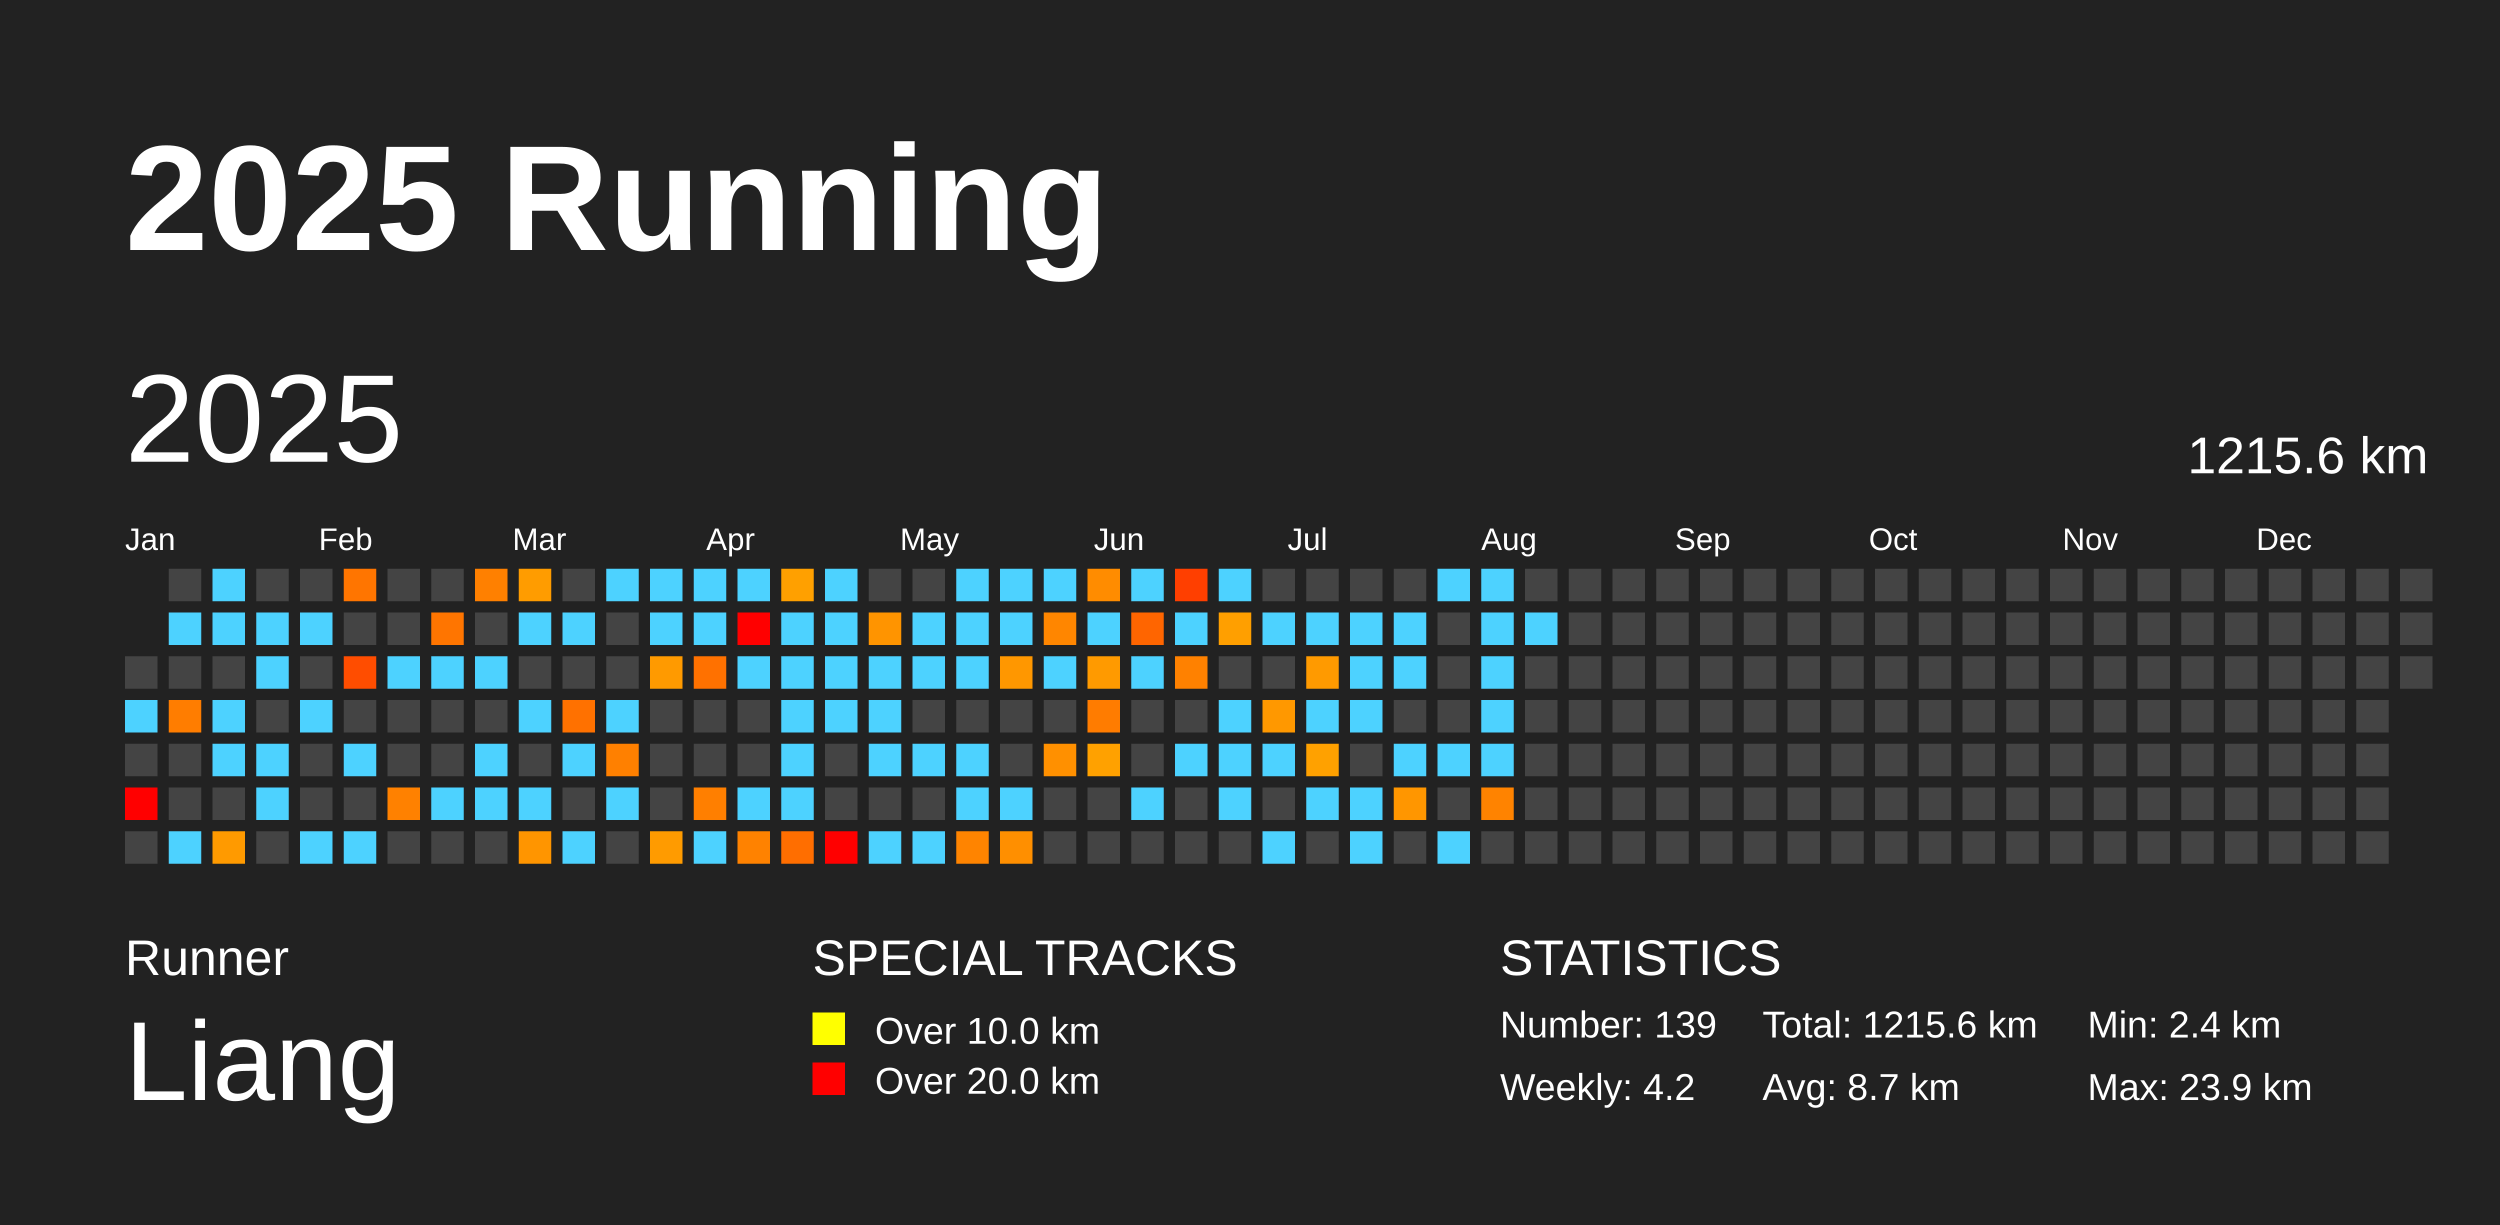
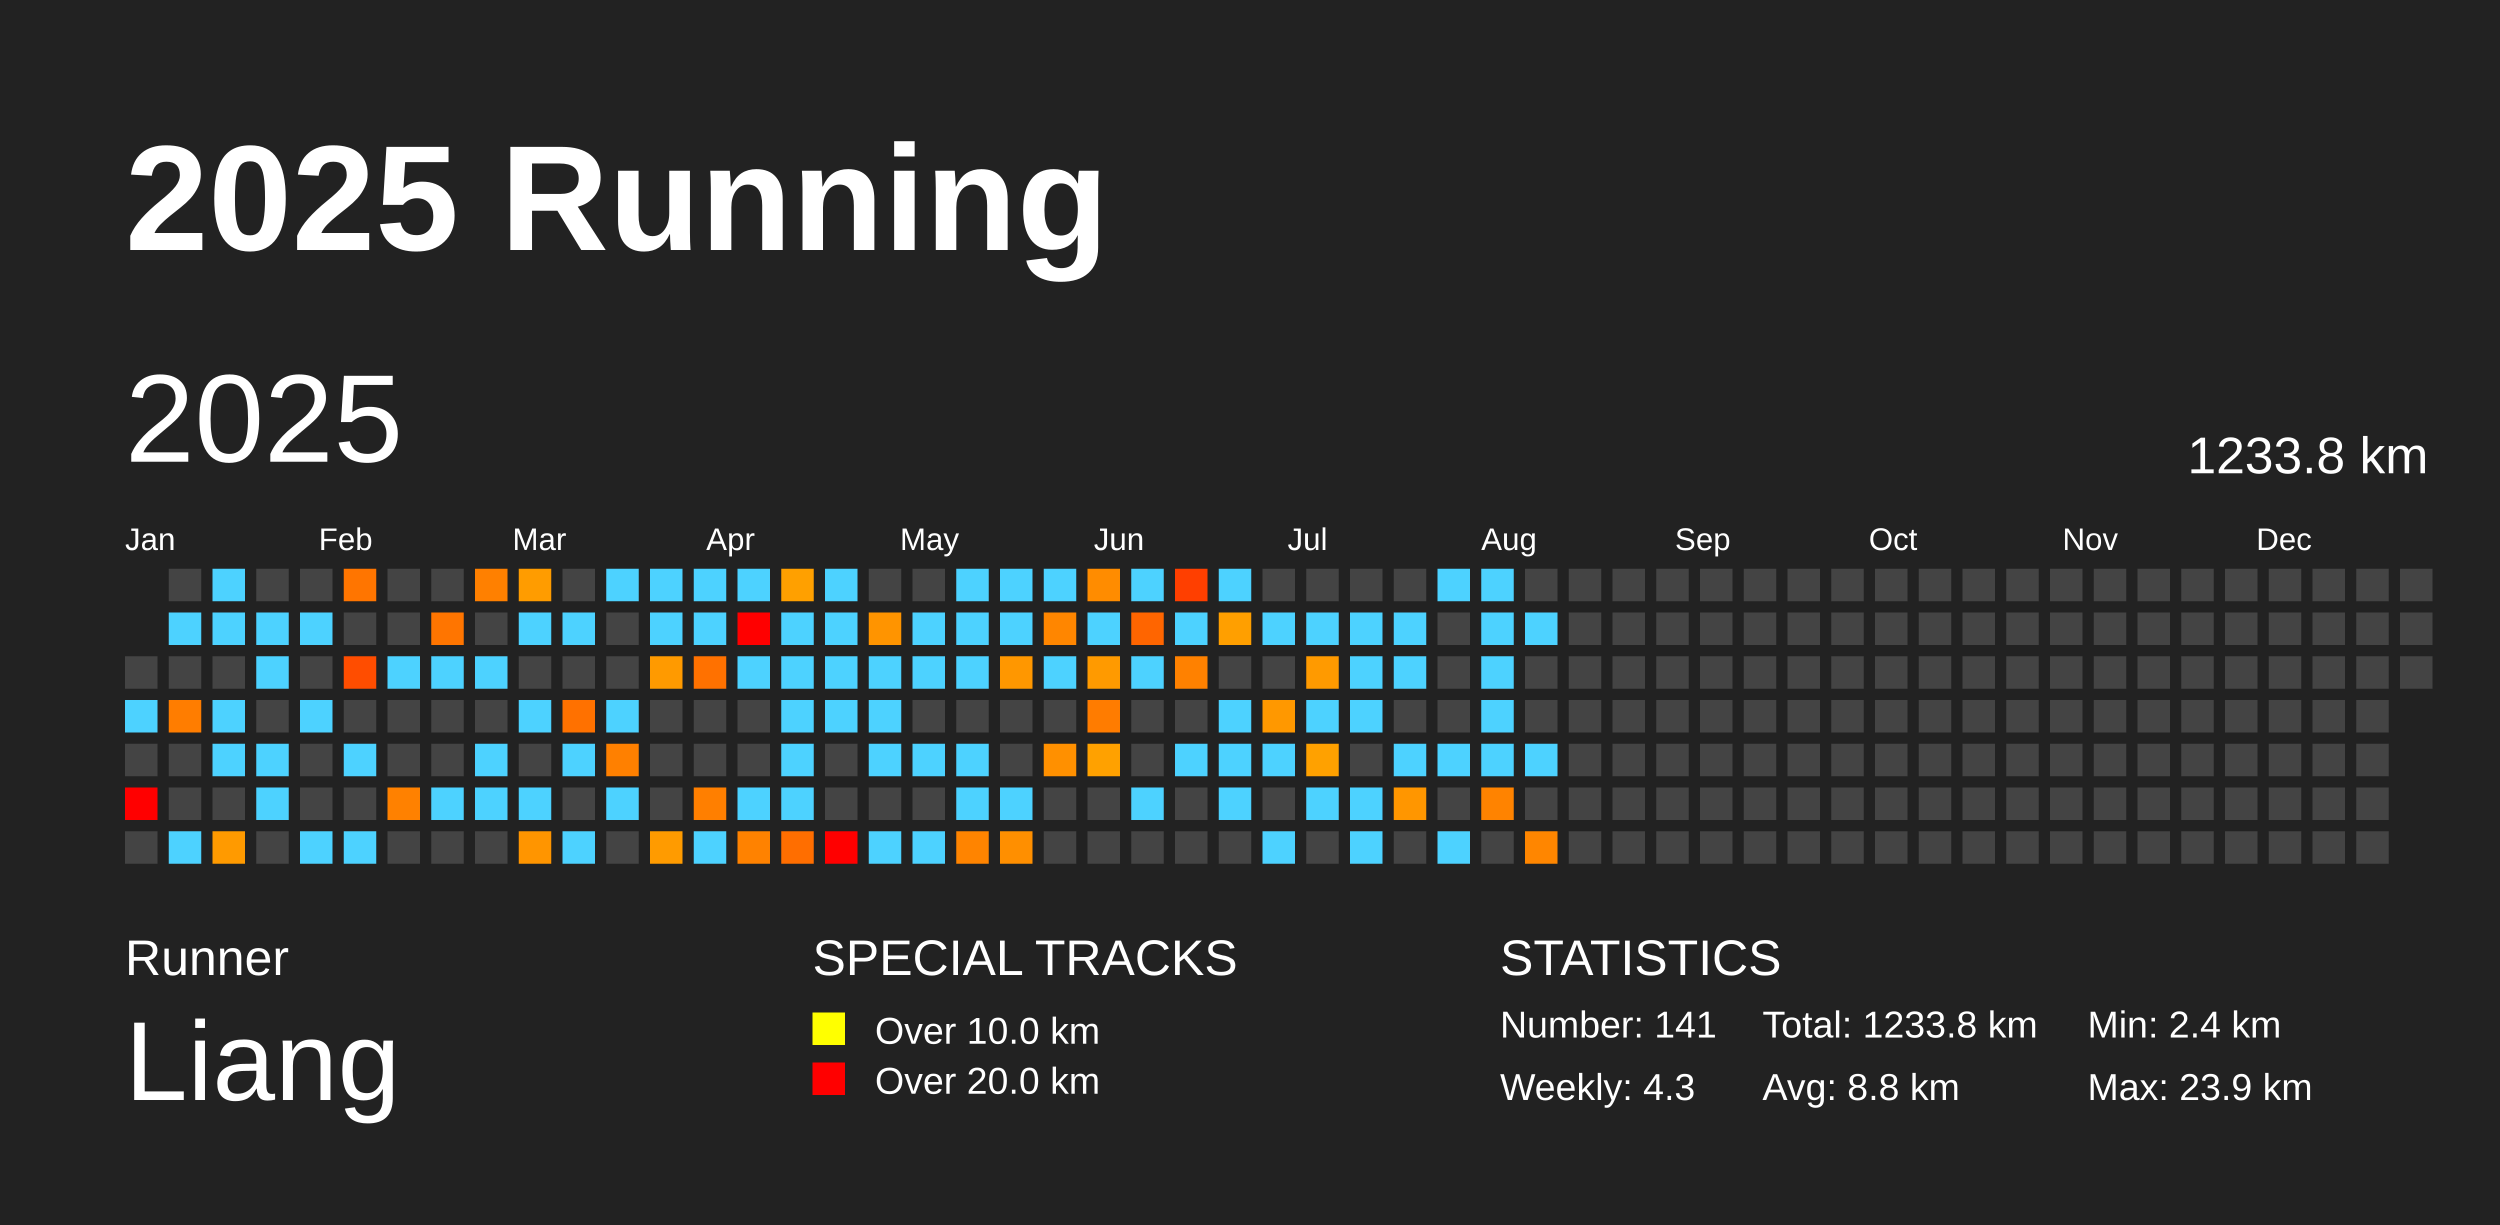
<svg xmlns="http://www.w3.org/2000/svg" baseProfile="full" height="98mm" version="1.1" viewBox="0,0,200,98" width="200mm">
  <defs />
  <rect fill="#222222" height="98" width="200" x="0" y="0" />
  <text fill="#FFFFFF" style="font-size:12px; font-family:Arial; font-weight:bold;" x="10" y="20">2025 Running</text>
  <text fill="#FFFFFF" style="font-size:4px; font-family:Arial" x="10" y="78">Runner</text>
  <text fill="#FFFFFF" style="font-size:9px; font-family:Arial" x="10" y="88">Liang</text>
  <text fill="#FFFFFF" style="font-size:4px; font-family:Arial" x="65" y="78">SPECIAL TRACKS</text>
  <rect fill="yellow" height="2.6" width="2.6" x="65" y="81" />
  <text fill="#FFFFFF" style="font-size:3px; font-family:Arial" x="70" y="83.5">Over 10.0 km</text>
  <rect fill="red" height="2.6" width="2.6" x="65" y="85" />
  <text fill="#FFFFFF" style="font-size:3px; font-family:Arial" x="70" y="87.5">Over 20.0 km</text>
  <text fill="#FFFFFF" style="font-size:4px; font-family:Arial" x="120" y="78">STATISTICS</text>
-   <text fill="#FFFFFF" style="font-size:3px; font-family:Arial" x="120" y="83">Number: 139</text>
-   <text fill="#FFFFFF" style="font-size:3px; font-family:Arial" x="120" y="88">Weekly: 4.2</text>
-   <text fill="#FFFFFF" style="font-size:3px; font-family:Arial" x="141" y="83">Total: 1215.6 km</text>
-   <text fill="#FFFFFF" style="font-size:3px; font-family:Arial" x="141" y="88">Avg: 8.7 km</text>
+   <text fill="#FFFFFF" style="font-size:3px; font-family:Arial" x="120" y="83">Number: 141</text>
+   <text fill="#FFFFFF" style="font-size:3px; font-family:Arial" x="120" y="88">Weekly: 4.3</text>
+   <text fill="#FFFFFF" style="font-size:3px; font-family:Arial" x="141" y="83">Total: 1233.8 km</text>
+   <text fill="#FFFFFF" style="font-size:3px; font-family:Arial" x="141" y="88">Avg: 8.8 km</text>
  <text fill="#FFFFFF" style="font-size:3px; font-family:Arial" x="167" y="83">Min: 2.4 km</text>
  <text fill="#FFFFFF" style="font-size:3px; font-family:Arial" x="167" y="88">Max: 23.9 km</text>
  <text dominant-baseline="hanging" fill="#FFFFFF" style="font-size:10.0px; font-family:Arial;" x="10" y="30">2025</text>
-   <text dominant-baseline="hanging" fill="#FFFFFF" style="font-size:4.125px; font-family:Arial;" x="175" y="35">1215.6 km</text>
+   <text dominant-baseline="hanging" fill="#FFFFFF" style="font-size:4.125px; font-family:Arial;" x="175" y="35">1233.8 km</text>
  <text fill="#FFFFFF" style="font-size:2.5px; font-family:Arial" x="10.0" y="44">Jan</text>
  <text fill="#FFFFFF" style="font-size:2.5px; font-family:Arial" x="25.5" y="44">Feb</text>
  <text fill="#FFFFFF" style="font-size:2.5px; font-family:Arial" x="41.0" y="44">Mar</text>
  <text fill="#FFFFFF" style="font-size:2.5px; font-family:Arial" x="56.5" y="44">Apr</text>
  <text fill="#FFFFFF" style="font-size:2.5px; font-family:Arial" x="72.0" y="44">May</text>
  <text fill="#FFFFFF" style="font-size:2.5px; font-family:Arial" x="87.5" y="44">Jun</text>
  <text fill="#FFFFFF" style="font-size:2.5px; font-family:Arial" x="103.0" y="44">Jul</text>
  <text fill="#FFFFFF" style="font-size:2.5px; font-family:Arial" x="118.5" y="44">Aug</text>
  <text fill="#FFFFFF" style="font-size:2.5px; font-family:Arial" x="134.0" y="44">Sep</text>
  <text fill="#FFFFFF" style="font-size:2.5px; font-family:Arial" x="149.5" y="44">Oct</text>
  <text fill="#FFFFFF" style="font-size:2.5px; font-family:Arial" x="165.0" y="44">Nov</text>
  <text fill="#FFFFFF" style="font-size:2.5px; font-family:Arial" x="180.5" y="44">Dec</text>
  <rect fill="#444444" height="2.6" width="2.6" x="10.0" y="52.5" />
  <rect fill="#4dd2ff" height="2.6" width="2.6" x="10.0" y="56.0" />
  <rect fill="#444444" height="2.6" width="2.6" x="10.0" y="59.5" />
  <rect fill="red" height="2.6" width="2.6" x="10.0" y="63.0" />
  <rect fill="#444444" height="2.6" width="2.6" x="10.0" y="66.5" />
  <rect fill="#444444" height="2.6" width="2.6" x="13.5" y="45.5" />
  <rect fill="#4dd2ff" height="2.6" width="2.6" x="13.5" y="49.0" />
  <rect fill="#444444" height="2.6" width="2.6" x="13.5" y="52.5" />
  <rect fill="#ff7d00" height="2.6" width="2.6" x="13.5" y="56.0" />
  <rect fill="#444444" height="2.6" width="2.6" x="13.5" y="59.5" />
  <rect fill="#444444" height="2.6" width="2.6" x="13.5" y="63.0" />
  <rect fill="#4dd2ff" height="2.6" width="2.6" x="13.5" y="66.5" />
  <rect fill="#4dd2ff" height="2.6" width="2.6" x="17.0" y="45.5" />
  <rect fill="#4dd2ff" height="2.6" width="2.6" x="17.0" y="49.0" />
  <rect fill="#444444" height="2.6" width="2.6" x="17.0" y="52.5" />
  <rect fill="#4dd2ff" height="2.6" width="2.6" x="17.0" y="56.0" />
  <rect fill="#4dd2ff" height="2.6" width="2.6" x="17.0" y="59.5" />
  <rect fill="#444444" height="2.6" width="2.6" x="17.0" y="63.0" />
  <rect fill="#ff9a00" height="2.6" width="2.6" x="17.0" y="66.5" />
  <rect fill="#444444" height="2.6" width="2.6" x="20.5" y="45.5" />
  <rect fill="#4dd2ff" height="2.6" width="2.6" x="20.5" y="49.0" />
  <rect fill="#4dd2ff" height="2.6" width="2.6" x="20.5" y="52.5" />
  <rect fill="#444444" height="2.6" width="2.6" x="20.5" y="56.0" />
  <rect fill="#4dd2ff" height="2.6" width="2.6" x="20.5" y="59.5" />
  <rect fill="#4dd2ff" height="2.6" width="2.6" x="20.5" y="63.0" />
  <rect fill="#444444" height="2.6" width="2.6" x="20.5" y="66.5" />
  <rect fill="#444444" height="2.6" width="2.6" x="24.0" y="45.5" />
  <rect fill="#4dd2ff" height="2.6" width="2.6" x="24.0" y="49.0" />
  <rect fill="#444444" height="2.6" width="2.6" x="24.0" y="52.5" />
  <rect fill="#4dd2ff" height="2.6" width="2.6" x="24.0" y="56.0" />
  <rect fill="#444444" height="2.6" width="2.6" x="24.0" y="59.5" />
  <rect fill="#444444" height="2.6" width="2.6" x="24.0" y="63.0" />
  <rect fill="#4dd2ff" height="2.6" width="2.6" x="24.0" y="66.5" />
  <rect fill="#ff7500" height="2.6" width="2.6" x="27.5" y="45.5" />
  <rect fill="#444444" height="2.6" width="2.6" x="27.5" y="49.0" />
  <rect fill="#ff4d00" height="2.6" width="2.6" x="27.5" y="52.5" />
  <rect fill="#444444" height="2.6" width="2.6" x="27.5" y="56.0" />
  <rect fill="#4dd2ff" height="2.6" width="2.6" x="27.5" y="59.5" />
  <rect fill="#444444" height="2.6" width="2.6" x="27.5" y="63.0" />
  <rect fill="#4dd2ff" height="2.6" width="2.6" x="27.5" y="66.5" />
  <rect fill="#444444" height="2.6" width="2.6" x="31.0" y="45.5" />
  <rect fill="#444444" height="2.6" width="2.6" x="31.0" y="49.0" />
  <rect fill="#4dd2ff" height="2.6" width="2.6" x="31.0" y="52.5" />
  <rect fill="#444444" height="2.6" width="2.6" x="31.0" y="56.0" />
  <rect fill="#444444" height="2.6" width="2.6" x="31.0" y="59.5" />
  <rect fill="#ff8100" height="2.6" width="2.6" x="31.0" y="63.0" />
  <rect fill="#444444" height="2.6" width="2.6" x="31.0" y="66.5" />
  <rect fill="#444444" height="2.6" width="2.6" x="34.5" y="45.5" />
  <rect fill="#ff7500" height="2.6" width="2.6" x="34.5" y="49.0" />
  <rect fill="#4dd2ff" height="2.6" width="2.6" x="34.5" y="52.5" />
  <rect fill="#444444" height="2.6" width="2.6" x="34.5" y="56.0" />
  <rect fill="#444444" height="2.6" width="2.6" x="34.5" y="59.5" />
  <rect fill="#4dd2ff" height="2.6" width="2.6" x="34.5" y="63.0" />
  <rect fill="#444444" height="2.6" width="2.6" x="34.5" y="66.5" />
  <rect fill="#ff8000" height="2.6" width="2.6" x="38.0" y="45.5" />
  <rect fill="#444444" height="2.6" width="2.6" x="38.0" y="49.0" />
  <rect fill="#4dd2ff" height="2.6" width="2.6" x="38.0" y="52.5" />
  <rect fill="#444444" height="2.6" width="2.6" x="38.0" y="56.0" />
  <rect fill="#4dd2ff" height="2.6" width="2.6" x="38.0" y="59.5" />
  <rect fill="#4dd2ff" height="2.6" width="2.6" x="38.0" y="63.0" />
  <rect fill="#444444" height="2.6" width="2.6" x="38.0" y="66.5" />
  <rect fill="#ff9c00" height="2.6" width="2.6" x="41.5" y="45.5" />
  <rect fill="#4dd2ff" height="2.6" width="2.6" x="41.5" y="49.0" />
  <rect fill="#444444" height="2.6" width="2.6" x="41.5" y="52.5" />
  <rect fill="#4dd2ff" height="2.6" width="2.6" x="41.5" y="56.0" />
  <rect fill="#444444" height="2.6" width="2.6" x="41.5" y="59.5" />
  <rect fill="#4dd2ff" height="2.6" width="2.6" x="41.5" y="63.0" />
  <rect fill="#ff9500" height="2.6" width="2.6" x="41.5" y="66.5" />
  <rect fill="#444444" height="2.6" width="2.6" x="45.0" y="45.5" />
  <rect fill="#4dd2ff" height="2.6" width="2.6" x="45.0" y="49.0" />
  <rect fill="#444444" height="2.6" width="2.6" x="45.0" y="52.5" />
  <rect fill="#ff7100" height="2.6" width="2.6" x="45.0" y="56.0" />
  <rect fill="#4dd2ff" height="2.6" width="2.6" x="45.0" y="59.5" />
  <rect fill="#444444" height="2.6" width="2.6" x="45.0" y="63.0" />
  <rect fill="#4dd2ff" height="2.6" width="2.6" x="45.0" y="66.5" />
  <rect fill="#4dd2ff" height="2.6" width="2.6" x="48.5" y="45.5" />
  <rect fill="#444444" height="2.6" width="2.6" x="48.5" y="49.0" />
  <rect fill="#444444" height="2.6" width="2.6" x="48.5" y="52.5" />
  <rect fill="#4dd2ff" height="2.6" width="2.6" x="48.5" y="56.0" />
  <rect fill="#ff8000" height="2.6" width="2.6" x="48.5" y="59.5" />
  <rect fill="#4dd2ff" height="2.6" width="2.6" x="48.5" y="63.0" />
  <rect fill="#444444" height="2.6" width="2.6" x="48.5" y="66.5" />
  <rect fill="#4dd2ff" height="2.6" width="2.6" x="52.0" y="45.5" />
  <rect fill="#4dd2ff" height="2.6" width="2.6" x="52.0" y="49.0" />
  <rect fill="#ff9a00" height="2.6" width="2.6" x="52.0" y="52.5" />
  <rect fill="#444444" height="2.6" width="2.6" x="52.0" y="56.0" />
  <rect fill="#444444" height="2.6" width="2.6" x="52.0" y="59.5" />
  <rect fill="#444444" height="2.6" width="2.6" x="52.0" y="63.0" />
  <rect fill="#ff9b00" height="2.6" width="2.6" x="52.0" y="66.5" />
  <rect fill="#4dd2ff" height="2.6" width="2.6" x="55.5" y="45.5" />
  <rect fill="#4dd2ff" height="2.6" width="2.6" x="55.5" y="49.0" />
  <rect fill="#ff7100" height="2.6" width="2.6" x="55.5" y="52.5" />
  <rect fill="#444444" height="2.6" width="2.6" x="55.5" y="56.0" />
  <rect fill="#444444" height="2.6" width="2.6" x="55.5" y="59.5" />
  <rect fill="#ff7f00" height="2.6" width="2.6" x="55.5" y="63.0" />
  <rect fill="#4dd2ff" height="2.6" width="2.6" x="55.5" y="66.5" />
  <rect fill="#4dd2ff" height="2.6" width="2.6" x="59.0" y="45.5" />
  <rect fill="red" height="2.6" width="2.6" x="59.0" y="49.0" />
  <rect fill="#4dd2ff" height="2.6" width="2.6" x="59.0" y="52.5" />
  <rect fill="#444444" height="2.6" width="2.6" x="59.0" y="56.0" />
  <rect fill="#444444" height="2.6" width="2.6" x="59.0" y="59.5" />
  <rect fill="#4dd2ff" height="2.6" width="2.6" x="59.0" y="63.0" />
  <rect fill="#ff8200" height="2.6" width="2.6" x="59.0" y="66.5" />
  <rect fill="#ffa000" height="2.6" width="2.6" x="62.5" y="45.5" />
  <rect fill="#4dd2ff" height="2.6" width="2.6" x="62.5" y="49.0" />
  <rect fill="#4dd2ff" height="2.6" width="2.6" x="62.5" y="52.5" />
  <rect fill="#4dd2ff" height="2.6" width="2.6" x="62.5" y="56.0" />
  <rect fill="#4dd2ff" height="2.6" width="2.6" x="62.5" y="59.5" />
  <rect fill="#4dd2ff" height="2.6" width="2.6" x="62.5" y="63.0" />
  <rect fill="#ff6e00" height="2.6" width="2.6" x="62.5" y="66.5" />
  <rect fill="#4dd2ff" height="2.6" width="2.6" x="66.0" y="45.5" />
  <rect fill="#4dd2ff" height="2.6" width="2.6" x="66.0" y="49.0" />
  <rect fill="#4dd2ff" height="2.6" width="2.6" x="66.0" y="52.5" />
  <rect fill="#4dd2ff" height="2.6" width="2.6" x="66.0" y="56.0" />
  <rect fill="#444444" height="2.6" width="2.6" x="66.0" y="59.5" />
  <rect fill="#444444" height="2.6" width="2.6" x="66.0" y="63.0" />
  <rect fill="red" height="2.6" width="2.6" x="66.0" y="66.5" />
  <rect fill="#444444" height="2.6" width="2.6" x="69.5" y="45.5" />
  <rect fill="#ff9400" height="2.6" width="2.6" x="69.5" y="49.0" />
  <rect fill="#4dd2ff" height="2.6" width="2.6" x="69.5" y="52.5" />
  <rect fill="#4dd2ff" height="2.6" width="2.6" x="69.5" y="56.0" />
  <rect fill="#4dd2ff" height="2.6" width="2.6" x="69.5" y="59.5" />
  <rect fill="#444444" height="2.6" width="2.6" x="69.5" y="63.0" />
  <rect fill="#4dd2ff" height="2.6" width="2.6" x="69.5" y="66.5" />
  <rect fill="#444444" height="2.6" width="2.6" x="73.0" y="45.5" />
  <rect fill="#4dd2ff" height="2.6" width="2.6" x="73.0" y="49.0" />
  <rect fill="#4dd2ff" height="2.6" width="2.6" x="73.0" y="52.5" />
  <rect fill="#444444" height="2.6" width="2.6" x="73.0" y="56.0" />
  <rect fill="#4dd2ff" height="2.6" width="2.6" x="73.0" y="59.5" />
  <rect fill="#444444" height="2.6" width="2.6" x="73.0" y="63.0" />
  <rect fill="#4dd2ff" height="2.6" width="2.6" x="73.0" y="66.5" />
  <rect fill="#4dd2ff" height="2.6" width="2.6" x="76.5" y="45.5" />
  <rect fill="#4dd2ff" height="2.6" width="2.6" x="76.5" y="49.0" />
  <rect fill="#4dd2ff" height="2.6" width="2.6" x="76.5" y="52.5" />
  <rect fill="#444444" height="2.6" width="2.6" x="76.5" y="56.0" />
  <rect fill="#4dd2ff" height="2.6" width="2.6" x="76.5" y="59.5" />
  <rect fill="#4dd2ff" height="2.6" width="2.6" x="76.5" y="63.0" />
  <rect fill="#ff8400" height="2.6" width="2.6" x="76.5" y="66.5" />
  <rect fill="#4dd2ff" height="2.6" width="2.6" x="80.0" y="45.5" />
  <rect fill="#4dd2ff" height="2.6" width="2.6" x="80.0" y="49.0" />
  <rect fill="#ff9700" height="2.6" width="2.6" x="80.0" y="52.5" />
  <rect fill="#444444" height="2.6" width="2.6" x="80.0" y="56.0" />
  <rect fill="#444444" height="2.6" width="2.6" x="80.0" y="59.5" />
  <rect fill="#4dd2ff" height="2.6" width="2.6" x="80.0" y="63.0" />
  <rect fill="#ff8f00" height="2.6" width="2.6" x="80.0" y="66.5" />
  <rect fill="#4dd2ff" height="2.6" width="2.6" x="83.5" y="45.5" />
  <rect fill="#ff8600" height="2.6" width="2.6" x="83.5" y="49.0" />
  <rect fill="#4dd2ff" height="2.6" width="2.6" x="83.5" y="52.5" />
  <rect fill="#444444" height="2.6" width="2.6" x="83.5" y="56.0" />
  <rect fill="#ff9000" height="2.6" width="2.6" x="83.5" y="59.5" />
  <rect fill="#444444" height="2.6" width="2.6" x="83.5" y="63.0" />
  <rect fill="#444444" height="2.6" width="2.6" x="83.5" y="66.5" />
  <rect fill="#ff8c00" height="2.6" width="2.6" x="87.0" y="45.5" />
  <rect fill="#4dd2ff" height="2.6" width="2.6" x="87.0" y="49.0" />
  <rect fill="#ff9a00" height="2.6" width="2.6" x="87.0" y="52.5" />
  <rect fill="#ff7c00" height="2.6" width="2.6" x="87.0" y="56.0" />
  <rect fill="#ffa100" height="2.6" width="2.6" x="87.0" y="59.5" />
  <rect fill="#444444" height="2.6" width="2.6" x="87.0" y="63.0" />
  <rect fill="#444444" height="2.6" width="2.6" x="87.0" y="66.5" />
  <rect fill="#4dd2ff" height="2.6" width="2.6" x="90.5" y="45.5" />
  <rect fill="#ff6500" height="2.6" width="2.6" x="90.5" y="49.0" />
  <rect fill="#4dd2ff" height="2.6" width="2.6" x="90.5" y="52.5" />
  <rect fill="#444444" height="2.6" width="2.6" x="90.5" y="56.0" />
  <rect fill="#444444" height="2.6" width="2.6" x="90.5" y="59.5" />
  <rect fill="#4dd2ff" height="2.6" width="2.6" x="90.5" y="63.0" />
  <rect fill="#444444" height="2.6" width="2.6" x="90.5" y="66.5" />
  <rect fill="#ff3f00" height="2.6" width="2.6" x="94.0" y="45.5" />
  <rect fill="#4dd2ff" height="2.6" width="2.6" x="94.0" y="49.0" />
  <rect fill="#ff8100" height="2.6" width="2.6" x="94.0" y="52.5" />
  <rect fill="#444444" height="2.6" width="2.6" x="94.0" y="56.0" />
  <rect fill="#4dd2ff" height="2.6" width="2.6" x="94.0" y="59.5" />
  <rect fill="#444444" height="2.6" width="2.6" x="94.0" y="63.0" />
  <rect fill="#444444" height="2.6" width="2.6" x="94.0" y="66.5" />
  <rect fill="#4dd2ff" height="2.6" width="2.6" x="97.5" y="45.5" />
  <rect fill="#ff9f00" height="2.6" width="2.6" x="97.5" y="49.0" />
  <rect fill="#444444" height="2.6" width="2.6" x="97.5" y="52.5" />
  <rect fill="#4dd2ff" height="2.6" width="2.6" x="97.5" y="56.0" />
  <rect fill="#4dd2ff" height="2.6" width="2.6" x="97.5" y="59.5" />
  <rect fill="#4dd2ff" height="2.6" width="2.6" x="97.5" y="63.0" />
  <rect fill="#444444" height="2.6" width="2.6" x="97.5" y="66.5" />
  <rect fill="#444444" height="2.6" width="2.6" x="101.0" y="45.5" />
  <rect fill="#4dd2ff" height="2.6" width="2.6" x="101.0" y="49.0" />
  <rect fill="#444444" height="2.6" width="2.6" x="101.0" y="52.5" />
  <rect fill="#ff9800" height="2.6" width="2.6" x="101.0" y="56.0" />
  <rect fill="#4dd2ff" height="2.6" width="2.6" x="101.0" y="59.5" />
  <rect fill="#444444" height="2.6" width="2.6" x="101.0" y="63.0" />
  <rect fill="#4dd2ff" height="2.6" width="2.6" x="101.0" y="66.5" />
  <rect fill="#444444" height="2.6" width="2.6" x="104.5" y="45.5" />
  <rect fill="#4dd2ff" height="2.6" width="2.6" x="104.5" y="49.0" />
  <rect fill="#ff9a00" height="2.6" width="2.6" x="104.5" y="52.5" />
  <rect fill="#4dd2ff" height="2.6" width="2.6" x="104.5" y="56.0" />
  <rect fill="#ffa100" height="2.6" width="2.6" x="104.5" y="59.5" />
  <rect fill="#4dd2ff" height="2.6" width="2.6" x="104.5" y="63.0" />
  <rect fill="#444444" height="2.6" width="2.6" x="104.5" y="66.5" />
  <rect fill="#444444" height="2.6" width="2.6" x="108.0" y="45.5" />
  <rect fill="#4dd2ff" height="2.6" width="2.6" x="108.0" y="49.0" />
  <rect fill="#4dd2ff" height="2.6" width="2.6" x="108.0" y="52.5" />
  <rect fill="#4dd2ff" height="2.6" width="2.6" x="108.0" y="56.0" />
  <rect fill="#444444" height="2.6" width="2.6" x="108.0" y="59.5" />
  <rect fill="#4dd2ff" height="2.6" width="2.6" x="108.0" y="63.0" />
  <rect fill="#4dd2ff" height="2.6" width="2.6" x="108.0" y="66.5" />
  <rect fill="#444444" height="2.6" width="2.6" x="111.5" y="45.5" />
  <rect fill="#4dd2ff" height="2.6" width="2.6" x="111.5" y="49.0" />
  <rect fill="#4dd2ff" height="2.6" width="2.6" x="111.5" y="52.5" />
  <rect fill="#444444" height="2.6" width="2.6" x="111.5" y="56.0" />
  <rect fill="#4dd2ff" height="2.6" width="2.6" x="111.5" y="59.5" />
  <rect fill="#ff9600" height="2.6" width="2.6" x="111.5" y="63.0" />
  <rect fill="#444444" height="2.6" width="2.6" x="111.5" y="66.5" />
  <rect fill="#4dd2ff" height="2.6" width="2.6" x="115.0" y="45.5" />
  <rect fill="#444444" height="2.6" width="2.6" x="115.0" y="49.0" />
  <rect fill="#444444" height="2.6" width="2.6" x="115.0" y="52.5" />
  <rect fill="#444444" height="2.6" width="2.6" x="115.0" y="56.0" />
  <rect fill="#4dd2ff" height="2.6" width="2.6" x="115.0" y="59.5" />
  <rect fill="#444444" height="2.6" width="2.6" x="115.0" y="63.0" />
  <rect fill="#4dd2ff" height="2.6" width="2.6" x="115.0" y="66.5" />
  <rect fill="#4dd2ff" height="2.6" width="2.6" x="118.5" y="45.5" />
  <rect fill="#4dd2ff" height="2.6" width="2.6" x="118.5" y="49.0" />
  <rect fill="#4dd2ff" height="2.6" width="2.6" x="118.5" y="52.5" />
  <rect fill="#4dd2ff" height="2.6" width="2.6" x="118.5" y="56.0" />
  <rect fill="#4dd2ff" height="2.6" width="2.6" x="118.5" y="59.5" />
  <rect fill="#ff8300" height="2.6" width="2.6" x="118.5" y="63.0" />
  <rect fill="#444444" height="2.6" width="2.6" x="118.5" y="66.5" />
  <rect fill="#444444" height="2.6" width="2.6" x="122.0" y="45.5" />
  <rect fill="#4dd2ff" height="2.6" width="2.6" x="122.0" y="49.0" />
  <rect fill="#444444" height="2.6" width="2.6" x="122.0" y="52.5" />
  <rect fill="#444444" height="2.6" width="2.6" x="122.0" y="56.0" />
-   <rect fill="#444444" height="2.6" width="2.6" x="122.0" y="59.5" />
+   <rect fill="#4dd2ff" height="2.6" width="2.6" x="122.0" y="59.5" />
  <rect fill="#444444" height="2.6" width="2.6" x="122.0" y="63.0" />
-   <rect fill="#444444" height="2.6" width="2.6" x="122.0" y="66.5" />
+   <rect fill="#ff8600" height="2.6" width="2.6" x="122.0" y="66.5" />
  <rect fill="#444444" height="2.6" width="2.6" x="125.5" y="45.5" />
  <rect fill="#444444" height="2.6" width="2.6" x="125.5" y="49.0" />
  <rect fill="#444444" height="2.6" width="2.6" x="125.5" y="52.5" />
  <rect fill="#444444" height="2.6" width="2.6" x="125.5" y="56.0" />
  <rect fill="#444444" height="2.6" width="2.6" x="125.5" y="59.5" />
  <rect fill="#444444" height="2.6" width="2.6" x="125.5" y="63.0" />
  <rect fill="#444444" height="2.6" width="2.6" x="125.5" y="66.5" />
  <rect fill="#444444" height="2.6" width="2.6" x="129.0" y="45.5" />
  <rect fill="#444444" height="2.6" width="2.6" x="129.0" y="49.0" />
  <rect fill="#444444" height="2.6" width="2.6" x="129.0" y="52.5" />
  <rect fill="#444444" height="2.6" width="2.6" x="129.0" y="56.0" />
  <rect fill="#444444" height="2.6" width="2.6" x="129.0" y="59.5" />
  <rect fill="#444444" height="2.6" width="2.6" x="129.0" y="63.0" />
  <rect fill="#444444" height="2.6" width="2.6" x="129.0" y="66.5" />
  <rect fill="#444444" height="2.6" width="2.6" x="132.5" y="45.5" />
  <rect fill="#444444" height="2.6" width="2.6" x="132.5" y="49.0" />
  <rect fill="#444444" height="2.6" width="2.6" x="132.5" y="52.5" />
  <rect fill="#444444" height="2.6" width="2.6" x="132.5" y="56.0" />
  <rect fill="#444444" height="2.6" width="2.6" x="132.5" y="59.5" />
  <rect fill="#444444" height="2.6" width="2.6" x="132.5" y="63.0" />
  <rect fill="#444444" height="2.6" width="2.6" x="132.5" y="66.5" />
  <rect fill="#444444" height="2.6" width="2.6" x="136.0" y="45.5" />
  <rect fill="#444444" height="2.6" width="2.6" x="136.0" y="49.0" />
  <rect fill="#444444" height="2.6" width="2.6" x="136.0" y="52.5" />
  <rect fill="#444444" height="2.6" width="2.6" x="136.0" y="56.0" />
  <rect fill="#444444" height="2.6" width="2.6" x="136.0" y="59.5" />
  <rect fill="#444444" height="2.6" width="2.6" x="136.0" y="63.0" />
  <rect fill="#444444" height="2.6" width="2.6" x="136.0" y="66.5" />
  <rect fill="#444444" height="2.6" width="2.6" x="139.5" y="45.5" />
  <rect fill="#444444" height="2.6" width="2.6" x="139.5" y="49.0" />
  <rect fill="#444444" height="2.6" width="2.6" x="139.5" y="52.5" />
  <rect fill="#444444" height="2.6" width="2.6" x="139.5" y="56.0" />
  <rect fill="#444444" height="2.6" width="2.6" x="139.5" y="59.5" />
  <rect fill="#444444" height="2.6" width="2.6" x="139.5" y="63.0" />
  <rect fill="#444444" height="2.6" width="2.6" x="139.5" y="66.5" />
  <rect fill="#444444" height="2.6" width="2.6" x="143.0" y="45.5" />
  <rect fill="#444444" height="2.6" width="2.6" x="143.0" y="49.0" />
  <rect fill="#444444" height="2.6" width="2.6" x="143.0" y="52.5" />
  <rect fill="#444444" height="2.6" width="2.6" x="143.0" y="56.0" />
  <rect fill="#444444" height="2.6" width="2.6" x="143.0" y="59.5" />
  <rect fill="#444444" height="2.6" width="2.6" x="143.0" y="63.0" />
  <rect fill="#444444" height="2.6" width="2.6" x="143.0" y="66.5" />
  <rect fill="#444444" height="2.6" width="2.6" x="146.5" y="45.5" />
  <rect fill="#444444" height="2.6" width="2.6" x="146.5" y="49.0" />
  <rect fill="#444444" height="2.6" width="2.6" x="146.5" y="52.5" />
  <rect fill="#444444" height="2.6" width="2.6" x="146.5" y="56.0" />
  <rect fill="#444444" height="2.6" width="2.6" x="146.5" y="59.5" />
  <rect fill="#444444" height="2.6" width="2.6" x="146.5" y="63.0" />
  <rect fill="#444444" height="2.6" width="2.6" x="146.5" y="66.5" />
  <rect fill="#444444" height="2.6" width="2.6" x="150.0" y="45.5" />
  <rect fill="#444444" height="2.6" width="2.6" x="150.0" y="49.0" />
  <rect fill="#444444" height="2.6" width="2.6" x="150.0" y="52.5" />
  <rect fill="#444444" height="2.6" width="2.6" x="150.0" y="56.0" />
  <rect fill="#444444" height="2.6" width="2.6" x="150.0" y="59.5" />
  <rect fill="#444444" height="2.6" width="2.6" x="150.0" y="63.0" />
  <rect fill="#444444" height="2.6" width="2.6" x="150.0" y="66.5" />
  <rect fill="#444444" height="2.6" width="2.6" x="153.5" y="45.5" />
  <rect fill="#444444" height="2.6" width="2.6" x="153.5" y="49.0" />
  <rect fill="#444444" height="2.6" width="2.6" x="153.5" y="52.5" />
  <rect fill="#444444" height="2.6" width="2.6" x="153.5" y="56.0" />
  <rect fill="#444444" height="2.6" width="2.6" x="153.5" y="59.5" />
  <rect fill="#444444" height="2.6" width="2.6" x="153.5" y="63.0" />
  <rect fill="#444444" height="2.6" width="2.6" x="153.5" y="66.5" />
  <rect fill="#444444" height="2.6" width="2.6" x="157.0" y="45.5" />
  <rect fill="#444444" height="2.6" width="2.6" x="157.0" y="49.0" />
  <rect fill="#444444" height="2.6" width="2.6" x="157.0" y="52.5" />
  <rect fill="#444444" height="2.6" width="2.6" x="157.0" y="56.0" />
  <rect fill="#444444" height="2.6" width="2.6" x="157.0" y="59.5" />
  <rect fill="#444444" height="2.6" width="2.6" x="157.0" y="63.0" />
  <rect fill="#444444" height="2.6" width="2.6" x="157.0" y="66.5" />
  <rect fill="#444444" height="2.6" width="2.6" x="160.5" y="45.5" />
  <rect fill="#444444" height="2.6" width="2.6" x="160.5" y="49.0" />
  <rect fill="#444444" height="2.6" width="2.6" x="160.5" y="52.5" />
  <rect fill="#444444" height="2.6" width="2.6" x="160.5" y="56.0" />
  <rect fill="#444444" height="2.6" width="2.6" x="160.5" y="59.5" />
  <rect fill="#444444" height="2.6" width="2.6" x="160.5" y="63.0" />
  <rect fill="#444444" height="2.6" width="2.6" x="160.5" y="66.5" />
  <rect fill="#444444" height="2.6" width="2.6" x="164.0" y="45.5" />
  <rect fill="#444444" height="2.6" width="2.6" x="164.0" y="49.0" />
  <rect fill="#444444" height="2.6" width="2.6" x="164.0" y="52.5" />
  <rect fill="#444444" height="2.6" width="2.6" x="164.0" y="56.0" />
  <rect fill="#444444" height="2.6" width="2.6" x="164.0" y="59.5" />
  <rect fill="#444444" height="2.6" width="2.6" x="164.0" y="63.0" />
  <rect fill="#444444" height="2.6" width="2.6" x="164.0" y="66.5" />
  <rect fill="#444444" height="2.6" width="2.6" x="167.5" y="45.5" />
  <rect fill="#444444" height="2.6" width="2.6" x="167.5" y="49.0" />
  <rect fill="#444444" height="2.6" width="2.6" x="167.5" y="52.5" />
  <rect fill="#444444" height="2.6" width="2.6" x="167.5" y="56.0" />
  <rect fill="#444444" height="2.6" width="2.6" x="167.5" y="59.5" />
  <rect fill="#444444" height="2.6" width="2.6" x="167.5" y="63.0" />
  <rect fill="#444444" height="2.6" width="2.6" x="167.5" y="66.5" />
  <rect fill="#444444" height="2.6" width="2.6" x="171.0" y="45.5" />
  <rect fill="#444444" height="2.6" width="2.6" x="171.0" y="49.0" />
  <rect fill="#444444" height="2.6" width="2.6" x="171.0" y="52.5" />
  <rect fill="#444444" height="2.6" width="2.6" x="171.0" y="56.0" />
  <rect fill="#444444" height="2.6" width="2.6" x="171.0" y="59.5" />
  <rect fill="#444444" height="2.6" width="2.6" x="171.0" y="63.0" />
  <rect fill="#444444" height="2.6" width="2.6" x="171.0" y="66.5" />
  <rect fill="#444444" height="2.6" width="2.6" x="174.5" y="45.5" />
  <rect fill="#444444" height="2.6" width="2.6" x="174.5" y="49.0" />
  <rect fill="#444444" height="2.6" width="2.6" x="174.5" y="52.5" />
  <rect fill="#444444" height="2.6" width="2.6" x="174.5" y="56.0" />
  <rect fill="#444444" height="2.6" width="2.6" x="174.5" y="59.5" />
  <rect fill="#444444" height="2.6" width="2.6" x="174.5" y="63.0" />
  <rect fill="#444444" height="2.6" width="2.6" x="174.5" y="66.5" />
  <rect fill="#444444" height="2.6" width="2.6" x="178.0" y="45.5" />
  <rect fill="#444444" height="2.6" width="2.6" x="178.0" y="49.0" />
  <rect fill="#444444" height="2.6" width="2.6" x="178.0" y="52.5" />
  <rect fill="#444444" height="2.6" width="2.6" x="178.0" y="56.0" />
  <rect fill="#444444" height="2.6" width="2.6" x="178.0" y="59.5" />
  <rect fill="#444444" height="2.6" width="2.6" x="178.0" y="63.0" />
  <rect fill="#444444" height="2.6" width="2.6" x="178.0" y="66.5" />
  <rect fill="#444444" height="2.6" width="2.6" x="181.5" y="45.5" />
  <rect fill="#444444" height="2.6" width="2.6" x="181.5" y="49.0" />
  <rect fill="#444444" height="2.6" width="2.6" x="181.5" y="52.5" />
  <rect fill="#444444" height="2.6" width="2.6" x="181.5" y="56.0" />
  <rect fill="#444444" height="2.6" width="2.6" x="181.5" y="59.5" />
  <rect fill="#444444" height="2.6" width="2.6" x="181.5" y="63.0" />
  <rect fill="#444444" height="2.6" width="2.6" x="181.5" y="66.5" />
  <rect fill="#444444" height="2.6" width="2.6" x="185.0" y="45.5" />
  <rect fill="#444444" height="2.6" width="2.6" x="185.0" y="49.0" />
  <rect fill="#444444" height="2.6" width="2.6" x="185.0" y="52.5" />
  <rect fill="#444444" height="2.6" width="2.6" x="185.0" y="56.0" />
  <rect fill="#444444" height="2.6" width="2.6" x="185.0" y="59.5" />
  <rect fill="#444444" height="2.6" width="2.6" x="185.0" y="63.0" />
  <rect fill="#444444" height="2.6" width="2.6" x="185.0" y="66.5" />
  <rect fill="#444444" height="2.6" width="2.6" x="188.5" y="45.5" />
  <rect fill="#444444" height="2.6" width="2.6" x="188.5" y="49.0" />
  <rect fill="#444444" height="2.6" width="2.6" x="188.5" y="52.5" />
  <rect fill="#444444" height="2.6" width="2.6" x="188.5" y="56.0" />
  <rect fill="#444444" height="2.6" width="2.6" x="188.5" y="59.5" />
  <rect fill="#444444" height="2.6" width="2.6" x="188.5" y="63.0" />
  <rect fill="#444444" height="2.6" width="2.6" x="188.5" y="66.5" />
  <rect fill="#444444" height="2.6" width="2.6" x="192.0" y="45.5" />
  <rect fill="#444444" height="2.6" width="2.6" x="192.0" y="49.0" />
  <rect fill="#444444" height="2.6" width="2.6" x="192.0" y="52.5" />
</svg>
